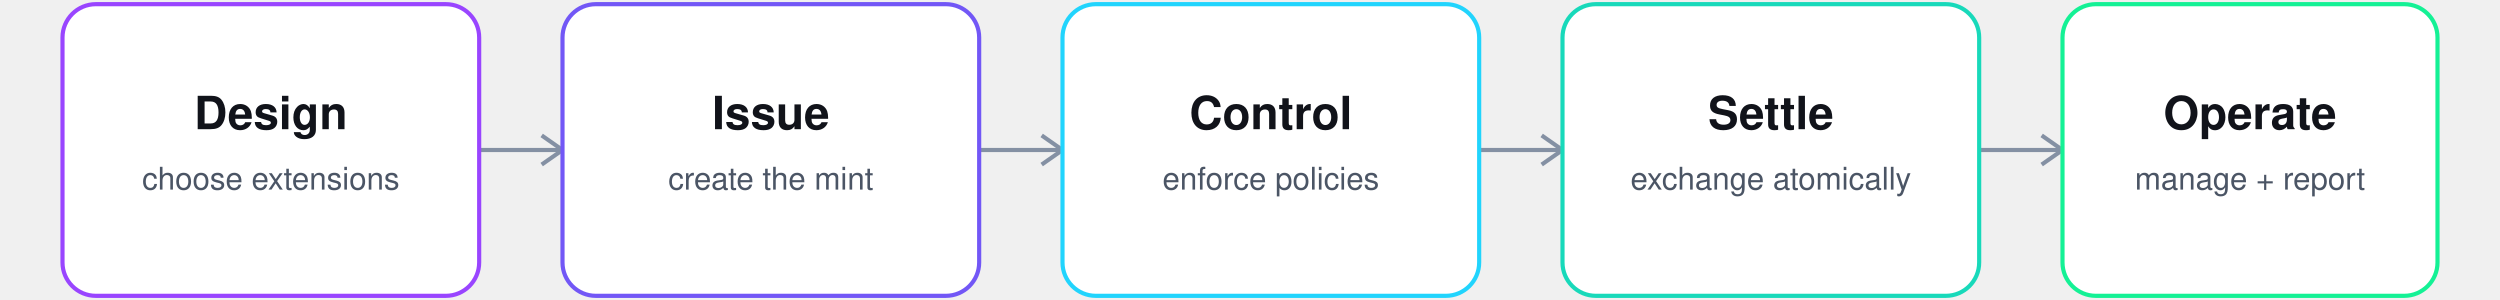
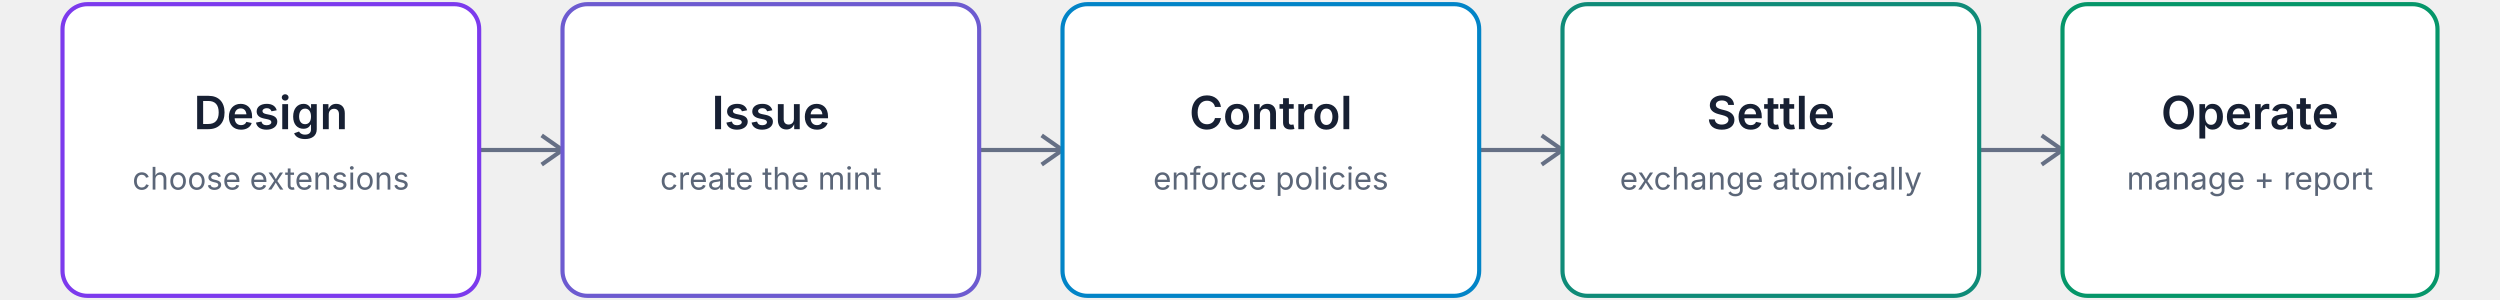
<svg xmlns="http://www.w3.org/2000/svg" width="1200" height="144" viewBox="0 108 1200 144" role="img" aria-labelledby="title">
  <style>
-     .label{fill:#11131a;font:600 22px Diatype,Helvetica,sans-serif}.meta{fill:#4b5565;font:15px Diatype,Helvetica,sans-serif}.line,.arrow{fill:none;stroke:#8490a3;stroke-width:2}
+     .label{fill:#172033;font:600 22px Diatype,Inter,ui-sans-serif,system-ui,sans-serif}.meta{fill:#5b6678;font:15px Diatype,Inter,ui-sans-serif,system-ui,sans-serif}.line,.arrow{fill:none;stroke:#667085;stroke-width:2}
  </style>
  <path class="line" d="M230 180H270M470 180H510M710 180H750M950 180H990" />
  <path class="arrow" d="M260 173L270 180L260 187M500 173L510 180L500 187M740 173L750 180L740 187M980 173L990 180L980 187" />
  <g>
-     <rect x="30" y="110" width="200" height="140" rx="16" fill="#fff" stroke="#9945ff" stroke-width="2" />
+     <rect x="30" y="110" width="200" height="140" rx="12" fill="#ffffff" stroke="#7c3aed" stroke-width="2" />
    <text class="label" x="130" y="170" text-anchor="middle">Design</text>
    <text class="meta" x="130" y="199" text-anchor="middle">choose extensions</text>
  </g>
  <g>
-     <rect x="270" y="110" width="200" height="140" rx="16" fill="#fff" stroke="#7257f6" stroke-width="2" />
+     <rect x="270" y="110" width="200" height="140" rx="12" fill="#ffffff" stroke="#6d5bd0" stroke-width="2" />
    <text class="label" x="370" y="170" text-anchor="middle">Issue</text>
    <text class="meta" x="370" y="199" text-anchor="middle">create the mint</text>
  </g>
  <g>
-     <rect x="510" y="110" width="200" height="140" rx="16" fill="#fff" stroke="#21d4fd" stroke-width="2" />
+     <rect x="510" y="110" width="200" height="140" rx="12" fill="#ffffff" stroke="#0284c7" stroke-width="2" />
    <text class="label" x="610" y="170" text-anchor="middle">Control</text>
    <text class="meta" x="610" y="199" text-anchor="middle">enforce policies</text>
  </g>
  <g>
-     <rect x="750" y="110" width="200" height="140" rx="16" fill="#fff" stroke="#18d9ba" stroke-width="2" />
+     <rect x="750" y="110" width="200" height="140" rx="12" fill="#ffffff" stroke="#0f8b78" stroke-width="2" />
    <text class="label" x="850" y="170" text-anchor="middle">Settle</text>
    <text class="meta" x="850" y="199" text-anchor="middle">exchange atomically</text>
  </g>
  <g>
-     <rect x="990" y="110" width="180" height="140" rx="16" fill="#fff" stroke="#14f195" stroke-width="2" />
+     <rect x="990" y="110" width="180" height="140" rx="12" fill="#ffffff" stroke="#059669" stroke-width="2" />
    <text class="label" x="1080" y="170" text-anchor="middle">Operate</text>
    <text class="meta" x="1080" y="199" text-anchor="middle">manage + report</text>
  </g>
</svg>
